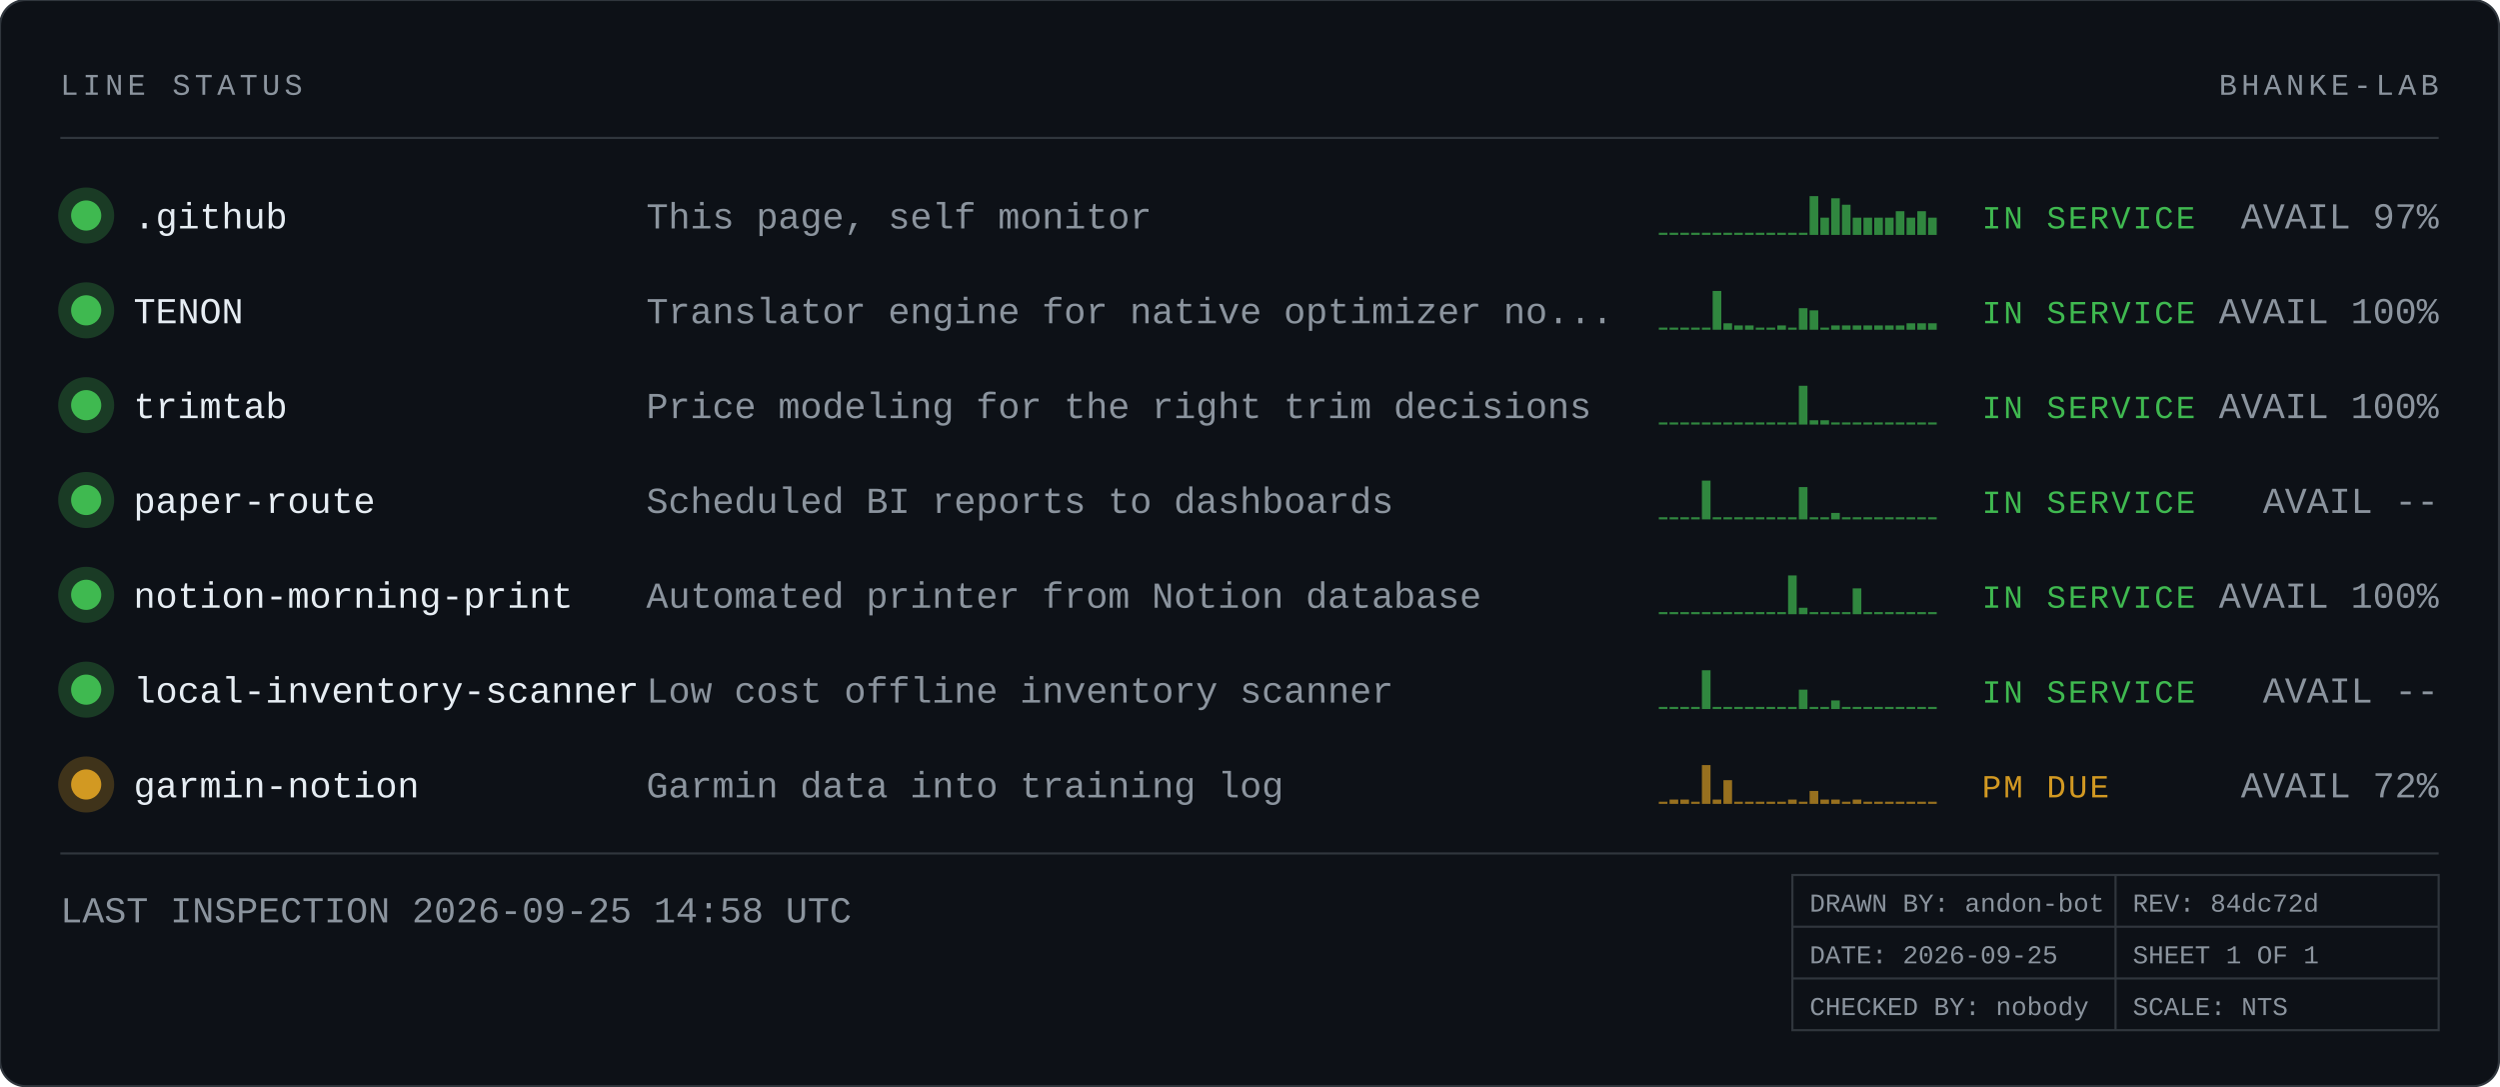
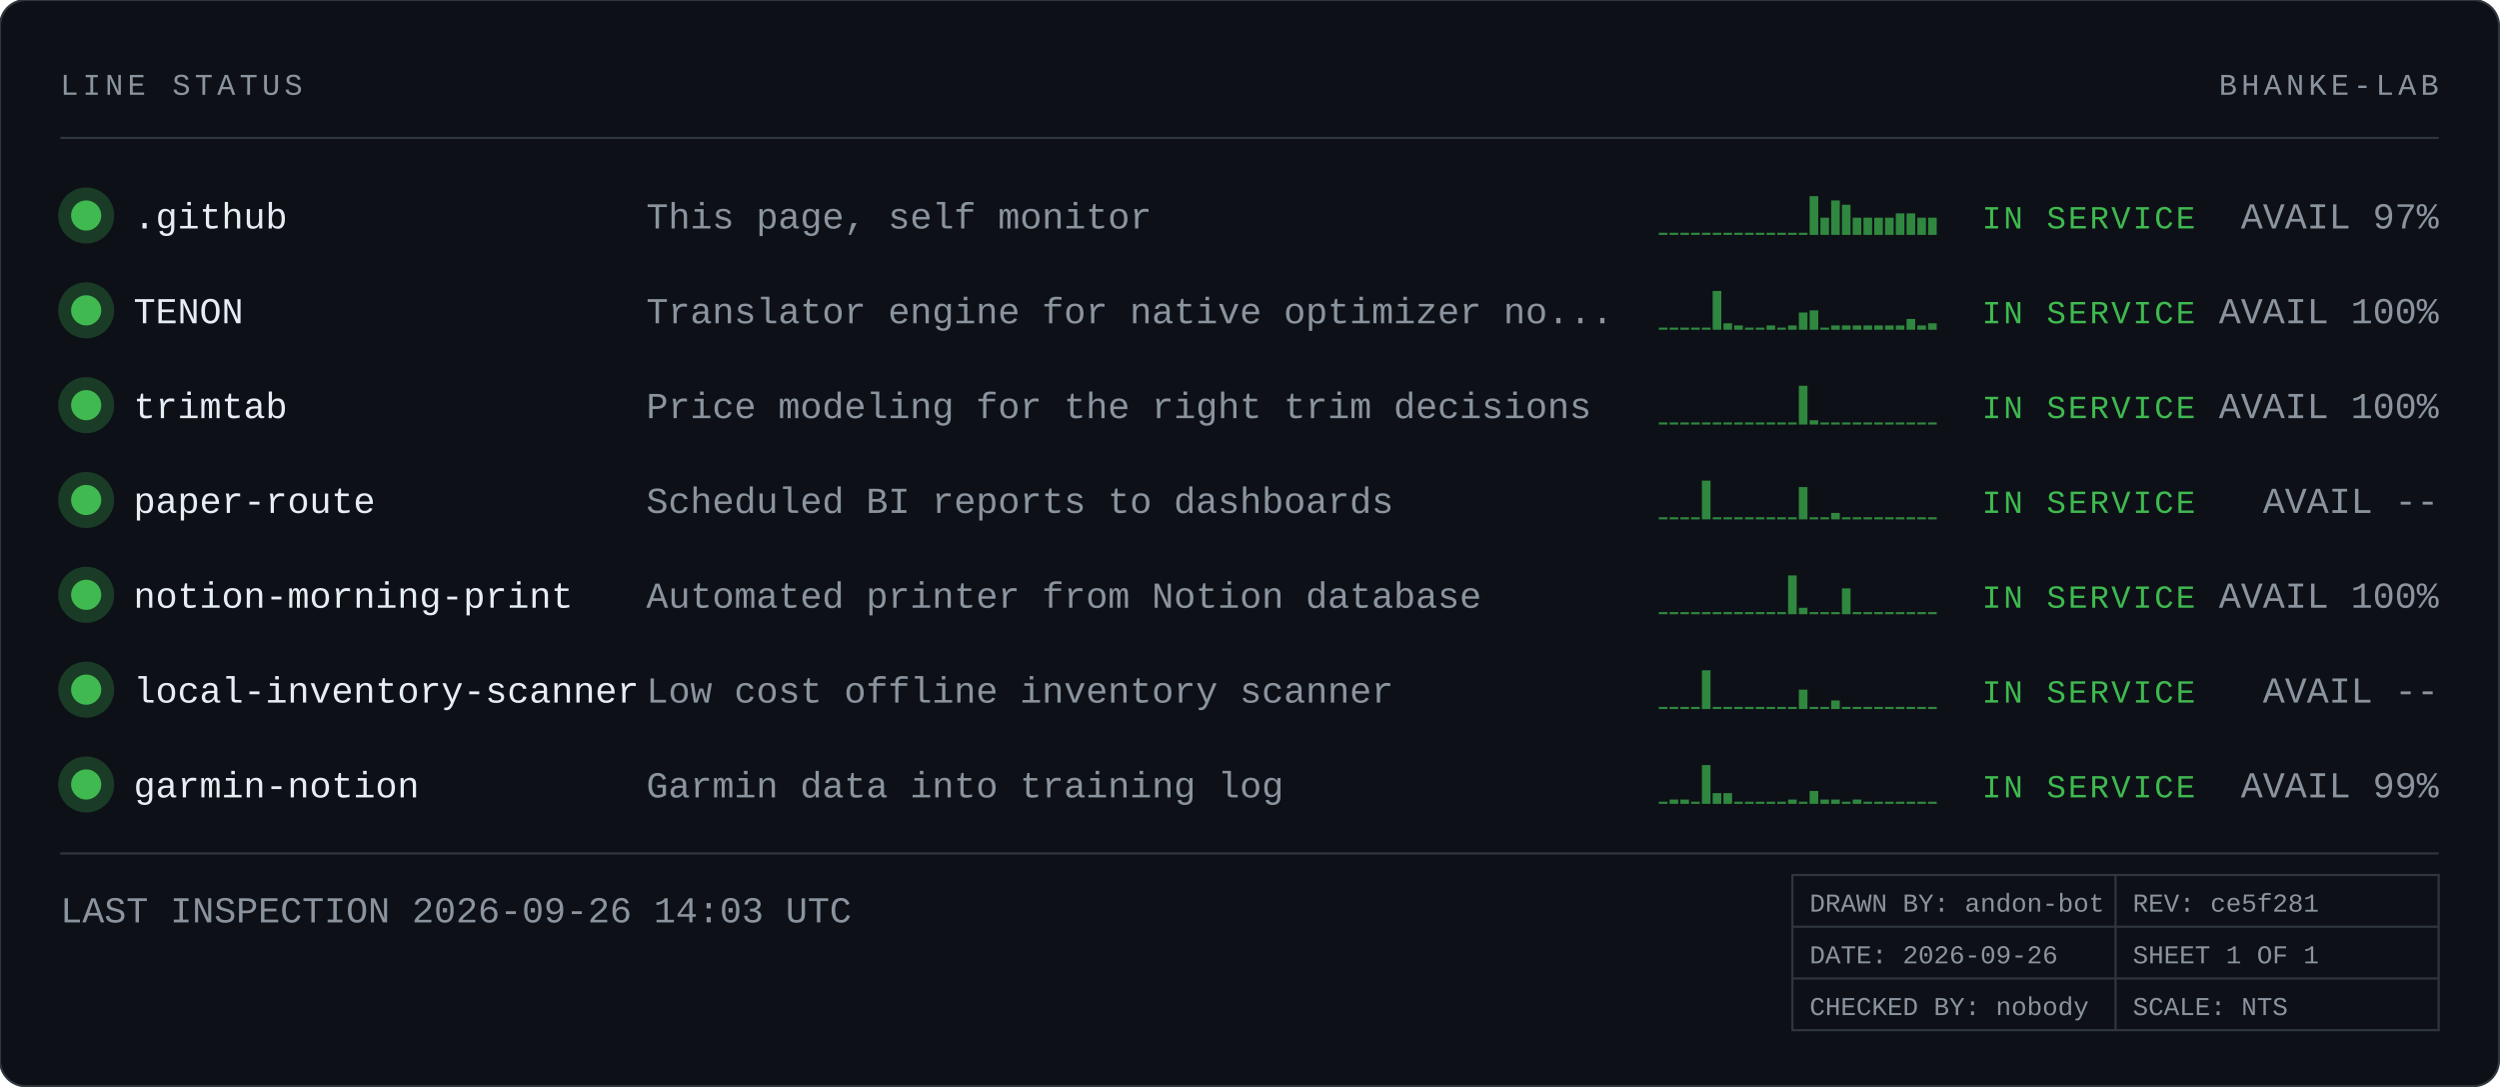
<svg xmlns="http://www.w3.org/2000/svg" width="1160" height="504" viewBox="0 0 1160 504" role="img" aria-label="Andon board">
  <style>
text { font-family: Consolas, 'Courier New', monospace; font-size: 17px; }
.hd { fill: #8b949e; font-size: 14px; letter-spacing: 2px; }
.name { fill: #e6edf3; }
.dim { fill: #8b949e; }
.st { font-size: 15px; letter-spacing: 1px; }
.tb { fill: #8b949e; font-size: 12px; }
</style>
  <rect x="0" y="0" width="1160" height="504" rx="12" fill="#0d1117" stroke="#30363d" />
  <text x="28" y="44" class="hd">LINE STATUS</text>
  <text x="1132" y="44" class="hd" text-anchor="end">BHANKE-LAB</text>
  <line x1="28" y1="64" x2="1132" y2="64" stroke="#30363d" />
  <circle cx="40" cy="100" r="13" fill="#3fb950" opacity="0.25" />
  <circle cx="40" cy="100" r="7" fill="#3fb950" />
  <text x="62" y="106" class="name">.github</text>
  <text x="300" y="106" class="dim">This page, self monitor</text>
  <rect x="770" y="108" width="4" height="1" fill="#3fb950" opacity="0.7" />
  <rect x="775" y="108" width="4" height="1" fill="#3fb950" opacity="0.7" />
  <rect x="780" y="108" width="4" height="1" fill="#3fb950" opacity="0.7" />
  <rect x="785" y="108" width="4" height="1" fill="#3fb950" opacity="0.7" />
  <rect x="790" y="108" width="4" height="1" fill="#3fb950" opacity="0.7" />
  <rect x="795" y="108" width="4" height="1" fill="#3fb950" opacity="0.7" />
  <rect x="800" y="108" width="4" height="1" fill="#3fb950" opacity="0.7" />
  <rect x="805" y="108" width="4" height="1" fill="#3fb950" opacity="0.7" />
  <rect x="810" y="108" width="4" height="1" fill="#3fb950" opacity="0.7" />
  <rect x="815" y="108" width="4" height="1" fill="#3fb950" opacity="0.7" />
  <rect x="820" y="108" width="4" height="1" fill="#3fb950" opacity="0.7" />
  <rect x="825" y="108" width="4" height="1" fill="#3fb950" opacity="0.7" />
  <rect x="830" y="108" width="4" height="1" fill="#3fb950" opacity="0.7" />
  <rect x="835" y="108" width="4" height="1" fill="#3fb950" opacity="0.7" />
  <rect x="840" y="91" width="4" height="18" fill="#3fb950" opacity="0.7" />
  <rect x="845" y="101" width="4" height="8" fill="#3fb950" opacity="0.7" />
-   <rect x="850" y="92" width="4" height="17" fill="#3fb950" opacity="0.7" />
+   <rect x="850" y="93" width="4" height="16" fill="#3fb950" opacity="0.7" />
  <rect x="855" y="95" width="4" height="14" fill="#3fb950" opacity="0.7" />
  <rect x="860" y="101" width="4" height="8" fill="#3fb950" opacity="0.7" />
  <rect x="865" y="101" width="4" height="8" fill="#3fb950" opacity="0.7" />
  <rect x="870" y="101" width="4" height="8" fill="#3fb950" opacity="0.7" />
  <rect x="875" y="101" width="4" height="8" fill="#3fb950" opacity="0.7" />
-   <rect x="880" y="98" width="4" height="11" fill="#3fb950" opacity="0.7" />
-   <rect x="885" y="101" width="4" height="8" fill="#3fb950" opacity="0.7" />
-   <rect x="890" y="98" width="4" height="11" fill="#3fb950" opacity="0.7" />
+   <rect x="880" y="99" width="4" height="10" fill="#3fb950" opacity="0.7" />
+   <rect x="885" y="99" width="4" height="10" fill="#3fb950" opacity="0.7" />
+   <rect x="890" y="101" width="4" height="8" fill="#3fb950" opacity="0.7" />
  <rect x="895" y="101" width="4" height="8" fill="#3fb950" opacity="0.7" />
  <text x="920" y="106" class="st" fill="#3fb950">IN SERVICE</text>
  <text x="1132" y="106" class="dim" text-anchor="end">AVAIL 97%</text>
  <circle cx="40" cy="144" r="13" fill="#3fb950" opacity="0.25" />
  <circle cx="40" cy="144" r="7" fill="#3fb950" />
  <text x="62" y="150" class="name">TENON</text>
  <text x="300" y="150" class="dim">Translator engine for native optimizer no...</text>
  <rect x="770" y="152" width="4" height="1" fill="#3fb950" opacity="0.7" />
  <rect x="775" y="152" width="4" height="1" fill="#3fb950" opacity="0.7" />
  <rect x="780" y="152" width="4" height="1" fill="#3fb950" opacity="0.7" />
  <rect x="785" y="152" width="4" height="1" fill="#3fb950" opacity="0.7" />
  <rect x="790" y="152" width="4" height="1" fill="#3fb950" opacity="0.7" />
  <rect x="795" y="135" width="4" height="18" fill="#3fb950" opacity="0.7" />
  <rect x="800" y="150" width="4" height="3" fill="#3fb950" opacity="0.7" />
  <rect x="805" y="151" width="4" height="2" fill="#3fb950" opacity="0.7" />
-   <rect x="810" y="151" width="4" height="2" fill="#3fb950" opacity="0.7" />
+   <rect x="810" y="152" width="4" height="1" fill="#3fb950" opacity="0.7" />
  <rect x="815" y="152" width="4" height="1" fill="#3fb950" opacity="0.7" />
-   <rect x="820" y="152" width="4" height="1" fill="#3fb950" opacity="0.7" />
-   <rect x="825" y="151" width="4" height="2" fill="#3fb950" opacity="0.7" />
-   <rect x="830" y="152" width="4" height="1" fill="#3fb950" opacity="0.7" />
-   <rect x="835" y="143" width="4" height="10" fill="#3fb950" opacity="0.7" />
+   <rect x="820" y="151" width="4" height="2" fill="#3fb950" opacity="0.7" />
+   <rect x="825" y="152" width="4" height="1" fill="#3fb950" opacity="0.7" />
+   <rect x="830" y="151" width="4" height="2" fill="#3fb950" opacity="0.7" />
+   <rect x="835" y="145" width="4" height="8" fill="#3fb950" opacity="0.7" />
  <rect x="840" y="144" width="4" height="9" fill="#3fb950" opacity="0.7" />
  <rect x="845" y="152" width="4" height="1" fill="#3fb950" opacity="0.7" />
  <rect x="850" y="151" width="4" height="2" fill="#3fb950" opacity="0.7" />
  <rect x="855" y="151" width="4" height="2" fill="#3fb950" opacity="0.7" />
  <rect x="860" y="151" width="4" height="2" fill="#3fb950" opacity="0.7" />
  <rect x="865" y="151" width="4" height="2" fill="#3fb950" opacity="0.7" />
  <rect x="870" y="151" width="4" height="2" fill="#3fb950" opacity="0.7" />
  <rect x="875" y="151" width="4" height="2" fill="#3fb950" opacity="0.7" />
  <rect x="880" y="151" width="4" height="2" fill="#3fb950" opacity="0.7" />
-   <rect x="885" y="150" width="4" height="3" fill="#3fb950" opacity="0.7" />
-   <rect x="890" y="150" width="4" height="3" fill="#3fb950" opacity="0.7" />
+   <rect x="885" y="148" width="4" height="5" fill="#3fb950" opacity="0.7" />
+   <rect x="890" y="151" width="4" height="2" fill="#3fb950" opacity="0.7" />
  <rect x="895" y="150" width="4" height="3" fill="#3fb950" opacity="0.7" />
  <text x="920" y="150" class="st" fill="#3fb950">IN SERVICE</text>
  <text x="1132" y="150" class="dim" text-anchor="end">AVAIL 100%</text>
  <circle cx="40" cy="188" r="13" fill="#3fb950" opacity="0.25" />
  <circle cx="40" cy="188" r="7" fill="#3fb950" />
  <text x="62" y="194" class="name">trimtab</text>
  <text x="300" y="194" class="dim">Price modeling for the right trim decisions</text>
  <rect x="770" y="196" width="4" height="1" fill="#3fb950" opacity="0.7" />
  <rect x="775" y="196" width="4" height="1" fill="#3fb950" opacity="0.7" />
  <rect x="780" y="196" width="4" height="1" fill="#3fb950" opacity="0.7" />
  <rect x="785" y="196" width="4" height="1" fill="#3fb950" opacity="0.7" />
  <rect x="790" y="196" width="4" height="1" fill="#3fb950" opacity="0.7" />
  <rect x="795" y="196" width="4" height="1" fill="#3fb950" opacity="0.7" />
  <rect x="800" y="196" width="4" height="1" fill="#3fb950" opacity="0.7" />
  <rect x="805" y="196" width="4" height="1" fill="#3fb950" opacity="0.7" />
  <rect x="810" y="196" width="4" height="1" fill="#3fb950" opacity="0.7" />
  <rect x="815" y="196" width="4" height="1" fill="#3fb950" opacity="0.7" />
  <rect x="820" y="196" width="4" height="1" fill="#3fb950" opacity="0.7" />
  <rect x="825" y="196" width="4" height="1" fill="#3fb950" opacity="0.7" />
  <rect x="830" y="196" width="4" height="1" fill="#3fb950" opacity="0.7" />
  <rect x="835" y="179" width="4" height="18" fill="#3fb950" opacity="0.7" />
  <rect x="840" y="195" width="4" height="2" fill="#3fb950" opacity="0.7" />
-   <rect x="845" y="195" width="4" height="2" fill="#3fb950" opacity="0.7" />
+   <rect x="845" y="196" width="4" height="1" fill="#3fb950" opacity="0.7" />
  <rect x="850" y="196" width="4" height="1" fill="#3fb950" opacity="0.7" />
  <rect x="855" y="196" width="4" height="1" fill="#3fb950" opacity="0.7" />
  <rect x="860" y="196" width="4" height="1" fill="#3fb950" opacity="0.7" />
  <rect x="865" y="196" width="4" height="1" fill="#3fb950" opacity="0.7" />
  <rect x="870" y="196" width="4" height="1" fill="#3fb950" opacity="0.7" />
  <rect x="875" y="196" width="4" height="1" fill="#3fb950" opacity="0.7" />
  <rect x="880" y="196" width="4" height="1" fill="#3fb950" opacity="0.7" />
  <rect x="885" y="196" width="4" height="1" fill="#3fb950" opacity="0.7" />
  <rect x="890" y="196" width="4" height="1" fill="#3fb950" opacity="0.7" />
  <rect x="895" y="196" width="4" height="1" fill="#3fb950" opacity="0.7" />
  <text x="920" y="194" class="st" fill="#3fb950">IN SERVICE</text>
  <text x="1132" y="194" class="dim" text-anchor="end">AVAIL 100%</text>
  <circle cx="40" cy="232" r="13" fill="#3fb950" opacity="0.25" />
  <circle cx="40" cy="232" r="7" fill="#3fb950" />
  <text x="62" y="238" class="name">paper-route</text>
  <text x="300" y="238" class="dim">Scheduled BI reports to dashboards</text>
  <rect x="770" y="240" width="4" height="1" fill="#3fb950" opacity="0.7" />
  <rect x="775" y="240" width="4" height="1" fill="#3fb950" opacity="0.7" />
  <rect x="780" y="240" width="4" height="1" fill="#3fb950" opacity="0.7" />
  <rect x="785" y="240" width="4" height="1" fill="#3fb950" opacity="0.7" />
  <rect x="790" y="223" width="4" height="18" fill="#3fb950" opacity="0.7" />
  <rect x="795" y="240" width="4" height="1" fill="#3fb950" opacity="0.7" />
  <rect x="800" y="240" width="4" height="1" fill="#3fb950" opacity="0.7" />
  <rect x="805" y="240" width="4" height="1" fill="#3fb950" opacity="0.7" />
  <rect x="810" y="240" width="4" height="1" fill="#3fb950" opacity="0.7" />
  <rect x="815" y="240" width="4" height="1" fill="#3fb950" opacity="0.7" />
  <rect x="820" y="240" width="4" height="1" fill="#3fb950" opacity="0.7" />
  <rect x="825" y="240" width="4" height="1" fill="#3fb950" opacity="0.7" />
  <rect x="830" y="240" width="4" height="1" fill="#3fb950" opacity="0.7" />
  <rect x="835" y="226" width="4" height="15" fill="#3fb950" opacity="0.7" />
  <rect x="840" y="240" width="4" height="1" fill="#3fb950" opacity="0.7" />
  <rect x="845" y="240" width="4" height="1" fill="#3fb950" opacity="0.7" />
  <rect x="850" y="238" width="4" height="3" fill="#3fb950" opacity="0.7" />
  <rect x="855" y="240" width="4" height="1" fill="#3fb950" opacity="0.7" />
  <rect x="860" y="240" width="4" height="1" fill="#3fb950" opacity="0.7" />
  <rect x="865" y="240" width="4" height="1" fill="#3fb950" opacity="0.7" />
  <rect x="870" y="240" width="4" height="1" fill="#3fb950" opacity="0.7" />
  <rect x="875" y="240" width="4" height="1" fill="#3fb950" opacity="0.7" />
  <rect x="880" y="240" width="4" height="1" fill="#3fb950" opacity="0.7" />
  <rect x="885" y="240" width="4" height="1" fill="#3fb950" opacity="0.7" />
  <rect x="890" y="240" width="4" height="1" fill="#3fb950" opacity="0.7" />
  <rect x="895" y="240" width="4" height="1" fill="#3fb950" opacity="0.7" />
  <text x="920" y="238" class="st" fill="#3fb950">IN SERVICE</text>
  <text x="1132" y="238" class="dim" text-anchor="end">AVAIL --</text>
  <circle cx="40" cy="276" r="13" fill="#3fb950" opacity="0.25" />
  <circle cx="40" cy="276" r="7" fill="#3fb950" />
  <text x="62" y="282" class="name">notion-morning-print</text>
  <text x="300" y="282" class="dim">Automated printer from Notion database</text>
  <rect x="770" y="284" width="4" height="1" fill="#3fb950" opacity="0.7" />
  <rect x="775" y="284" width="4" height="1" fill="#3fb950" opacity="0.7" />
  <rect x="780" y="284" width="4" height="1" fill="#3fb950" opacity="0.7" />
  <rect x="785" y="284" width="4" height="1" fill="#3fb950" opacity="0.7" />
  <rect x="790" y="284" width="4" height="1" fill="#3fb950" opacity="0.7" />
  <rect x="795" y="284" width="4" height="1" fill="#3fb950" opacity="0.7" />
  <rect x="800" y="284" width="4" height="1" fill="#3fb950" opacity="0.7" />
  <rect x="805" y="284" width="4" height="1" fill="#3fb950" opacity="0.7" />
  <rect x="810" y="284" width="4" height="1" fill="#3fb950" opacity="0.7" />
  <rect x="815" y="284" width="4" height="1" fill="#3fb950" opacity="0.7" />
  <rect x="820" y="284" width="4" height="1" fill="#3fb950" opacity="0.7" />
  <rect x="825" y="284" width="4" height="1" fill="#3fb950" opacity="0.7" />
  <rect x="830" y="267" width="4" height="18" fill="#3fb950" opacity="0.7" />
  <rect x="835" y="282" width="4" height="3" fill="#3fb950" opacity="0.7" />
  <rect x="840" y="284" width="4" height="1" fill="#3fb950" opacity="0.7" />
  <rect x="845" y="284" width="4" height="1" fill="#3fb950" opacity="0.7" />
  <rect x="850" y="284" width="4" height="1" fill="#3fb950" opacity="0.7" />
-   <rect x="855" y="284" width="4" height="1" fill="#3fb950" opacity="0.7" />
-   <rect x="860" y="273" width="4" height="12" fill="#3fb950" opacity="0.7" />
+   <rect x="855" y="273" width="4" height="12" fill="#3fb950" opacity="0.7" />
+   <rect x="860" y="284" width="4" height="1" fill="#3fb950" opacity="0.7" />
  <rect x="865" y="284" width="4" height="1" fill="#3fb950" opacity="0.7" />
  <rect x="870" y="284" width="4" height="1" fill="#3fb950" opacity="0.7" />
  <rect x="875" y="284" width="4" height="1" fill="#3fb950" opacity="0.7" />
  <rect x="880" y="284" width="4" height="1" fill="#3fb950" opacity="0.7" />
  <rect x="885" y="284" width="4" height="1" fill="#3fb950" opacity="0.7" />
  <rect x="890" y="284" width="4" height="1" fill="#3fb950" opacity="0.7" />
  <rect x="895" y="284" width="4" height="1" fill="#3fb950" opacity="0.7" />
  <text x="920" y="282" class="st" fill="#3fb950">IN SERVICE</text>
  <text x="1132" y="282" class="dim" text-anchor="end">AVAIL 100%</text>
  <circle cx="40" cy="320" r="13" fill="#3fb950" opacity="0.25" />
  <circle cx="40" cy="320" r="7" fill="#3fb950" />
  <text x="62" y="326" class="name">local-inventory-scanner</text>
  <text x="300" y="326" class="dim">Low cost offline inventory scanner</text>
  <rect x="770" y="328" width="4" height="1" fill="#3fb950" opacity="0.7" />
  <rect x="775" y="328" width="4" height="1" fill="#3fb950" opacity="0.7" />
  <rect x="780" y="328" width="4" height="1" fill="#3fb950" opacity="0.7" />
  <rect x="785" y="328" width="4" height="1" fill="#3fb950" opacity="0.7" />
  <rect x="790" y="311" width="4" height="18" fill="#3fb950" opacity="0.7" />
  <rect x="795" y="328" width="4" height="1" fill="#3fb950" opacity="0.7" />
  <rect x="800" y="328" width="4" height="1" fill="#3fb950" opacity="0.7" />
  <rect x="805" y="328" width="4" height="1" fill="#3fb950" opacity="0.7" />
  <rect x="810" y="328" width="4" height="1" fill="#3fb950" opacity="0.7" />
  <rect x="815" y="328" width="4" height="1" fill="#3fb950" opacity="0.7" />
  <rect x="820" y="328" width="4" height="1" fill="#3fb950" opacity="0.7" />
  <rect x="825" y="328" width="4" height="1" fill="#3fb950" opacity="0.7" />
  <rect x="830" y="328" width="4" height="1" fill="#3fb950" opacity="0.7" />
  <rect x="835" y="320" width="4" height="9" fill="#3fb950" opacity="0.7" />
  <rect x="840" y="328" width="4" height="1" fill="#3fb950" opacity="0.7" />
  <rect x="845" y="328" width="4" height="1" fill="#3fb950" opacity="0.7" />
  <rect x="850" y="325" width="4" height="4" fill="#3fb950" opacity="0.7" />
  <rect x="855" y="328" width="4" height="1" fill="#3fb950" opacity="0.7" />
  <rect x="860" y="328" width="4" height="1" fill="#3fb950" opacity="0.7" />
  <rect x="865" y="328" width="4" height="1" fill="#3fb950" opacity="0.7" />
  <rect x="870" y="328" width="4" height="1" fill="#3fb950" opacity="0.7" />
  <rect x="875" y="328" width="4" height="1" fill="#3fb950" opacity="0.7" />
  <rect x="880" y="328" width="4" height="1" fill="#3fb950" opacity="0.7" />
  <rect x="885" y="328" width="4" height="1" fill="#3fb950" opacity="0.7" />
  <rect x="890" y="328" width="4" height="1" fill="#3fb950" opacity="0.7" />
  <rect x="895" y="328" width="4" height="1" fill="#3fb950" opacity="0.7" />
  <text x="920" y="326" class="st" fill="#3fb950">IN SERVICE</text>
  <text x="1132" y="326" class="dim" text-anchor="end">AVAIL --</text>
-   <circle cx="40" cy="364" r="13" fill="#d29922" opacity="0.25">
-     <animate attributeName="opacity" values="0.25;0.8;0.25" dur="2s" repeatCount="indefinite" />
-   </circle>
-   <circle cx="40" cy="364" r="7" fill="#d29922" />
+   <circle cx="40" cy="364" r="13" fill="#3fb950" opacity="0.25" />
+   <circle cx="40" cy="364" r="7" fill="#3fb950" />
  <text x="62" y="370" class="name">garmin-notion</text>
  <text x="300" y="370" class="dim">Garmin data into training log</text>
-   <rect x="770" y="372" width="4" height="1" fill="#d29922" opacity="0.7" />
-   <rect x="775" y="371" width="4" height="2" fill="#d29922" opacity="0.7" />
-   <rect x="780" y="371" width="4" height="2" fill="#d29922" opacity="0.7" />
-   <rect x="785" y="372" width="4" height="1" fill="#d29922" opacity="0.7" />
-   <rect x="790" y="355" width="4" height="18" fill="#d29922" opacity="0.7" />
-   <rect x="795" y="371" width="4" height="2" fill="#d29922" opacity="0.7" />
-   <rect x="800" y="362" width="4" height="11" fill="#d29922" opacity="0.7" />
-   <rect x="805" y="372" width="4" height="1" fill="#d29922" opacity="0.7" />
-   <rect x="810" y="372" width="4" height="1" fill="#d29922" opacity="0.7" />
-   <rect x="815" y="372" width="4" height="1" fill="#d29922" opacity="0.7" />
-   <rect x="820" y="372" width="4" height="1" fill="#d29922" opacity="0.7" />
-   <rect x="825" y="372" width="4" height="1" fill="#d29922" opacity="0.7" />
-   <rect x="830" y="371" width="4" height="2" fill="#d29922" opacity="0.7" />
-   <rect x="835" y="372" width="4" height="1" fill="#d29922" opacity="0.7" />
-   <rect x="840" y="367" width="4" height="6" fill="#d29922" opacity="0.7" />
-   <rect x="845" y="371" width="4" height="2" fill="#d29922" opacity="0.7" />
-   <rect x="850" y="371" width="4" height="2" fill="#d29922" opacity="0.7" />
-   <rect x="855" y="372" width="4" height="1" fill="#d29922" opacity="0.7" />
-   <rect x="860" y="371" width="4" height="2" fill="#d29922" opacity="0.7" />
-   <rect x="865" y="372" width="4" height="1" fill="#d29922" opacity="0.7" />
-   <rect x="870" y="372" width="4" height="1" fill="#d29922" opacity="0.7" />
-   <rect x="875" y="372" width="4" height="1" fill="#d29922" opacity="0.7" />
-   <rect x="880" y="372" width="4" height="1" fill="#d29922" opacity="0.7" />
-   <rect x="885" y="372" width="4" height="1" fill="#d29922" opacity="0.7" />
-   <rect x="890" y="372" width="4" height="1" fill="#d29922" opacity="0.7" />
-   <rect x="895" y="372" width="4" height="1" fill="#d29922" opacity="0.7" />
-   <text x="920" y="370" class="st" fill="#d29922">PM DUE</text>
-   <text x="1132" y="370" class="dim" text-anchor="end">AVAIL 72%</text>
+   <rect x="770" y="372" width="4" height="1" fill="#3fb950" opacity="0.7" />
+   <rect x="775" y="371" width="4" height="2" fill="#3fb950" opacity="0.7" />
+   <rect x="780" y="371" width="4" height="2" fill="#3fb950" opacity="0.7" />
+   <rect x="785" y="372" width="4" height="1" fill="#3fb950" opacity="0.7" />
+   <rect x="790" y="355" width="4" height="18" fill="#3fb950" opacity="0.7" />
+   <rect x="795" y="368" width="4" height="5" fill="#3fb950" opacity="0.7" />
+   <rect x="800" y="368" width="4" height="5" fill="#3fb950" opacity="0.7" />
+   <rect x="805" y="372" width="4" height="1" fill="#3fb950" opacity="0.7" />
+   <rect x="810" y="372" width="4" height="1" fill="#3fb950" opacity="0.7" />
+   <rect x="815" y="372" width="4" height="1" fill="#3fb950" opacity="0.7" />
+   <rect x="820" y="372" width="4" height="1" fill="#3fb950" opacity="0.7" />
+   <rect x="825" y="372" width="4" height="1" fill="#3fb950" opacity="0.7" />
+   <rect x="830" y="371" width="4" height="2" fill="#3fb950" opacity="0.7" />
+   <rect x="835" y="372" width="4" height="1" fill="#3fb950" opacity="0.7" />
+   <rect x="840" y="367" width="4" height="6" fill="#3fb950" opacity="0.7" />
+   <rect x="845" y="371" width="4" height="2" fill="#3fb950" opacity="0.7" />
+   <rect x="850" y="371" width="4" height="2" fill="#3fb950" opacity="0.7" />
+   <rect x="855" y="372" width="4" height="1" fill="#3fb950" opacity="0.7" />
+   <rect x="860" y="371" width="4" height="2" fill="#3fb950" opacity="0.7" />
+   <rect x="865" y="372" width="4" height="1" fill="#3fb950" opacity="0.7" />
+   <rect x="870" y="372" width="4" height="1" fill="#3fb950" opacity="0.7" />
+   <rect x="875" y="372" width="4" height="1" fill="#3fb950" opacity="0.7" />
+   <rect x="880" y="372" width="4" height="1" fill="#3fb950" opacity="0.7" />
+   <rect x="885" y="372" width="4" height="1" fill="#3fb950" opacity="0.7" />
+   <rect x="890" y="372" width="4" height="1" fill="#3fb950" opacity="0.7" />
+   <rect x="895" y="372" width="4" height="1" fill="#3fb950" opacity="0.7" />
+   <text x="920" y="370" class="st" fill="#3fb950">IN SERVICE</text>
+   <text x="1132" y="370" class="dim" text-anchor="end">AVAIL 99%</text>
  <line x1="28" y1="396" x2="1132" y2="396" stroke="#30363d" />
-   <text x="28" y="428" class="dim">LAST INSPECTION 2026-09-25 14:58 UTC</text>
+   <text x="28" y="428" class="dim">LAST INSPECTION 2026-09-26 14:03 UTC</text>
  <rect x="832" y="406" width="300" height="72" fill="none" stroke="#30363d" />
  <line x1="832" y1="430" x2="1132" y2="430" stroke="#30363d" />
  <line x1="832" y1="454" x2="1132" y2="454" stroke="#30363d" />
  <line x1="982" y1="406" x2="982" y2="478" stroke="#30363d" />
  <text x="840" y="423" class="tb">DRAWN BY: andon-bot</text>
-   <text x="990" y="423" class="tb">REV: 84dc72d</text>
-   <text x="840" y="447" class="tb">DATE: 2026-09-25</text>
+   <text x="990" y="423" class="tb">REV: ce5f281</text>
+   <text x="840" y="447" class="tb">DATE: 2026-09-26</text>
  <text x="990" y="447" class="tb">SHEET 1 OF 1</text>
  <text x="840" y="471" class="tb">CHECKED BY: nobody</text>
  <text x="990" y="471" class="tb">SCALE: NTS</text>
</svg>
